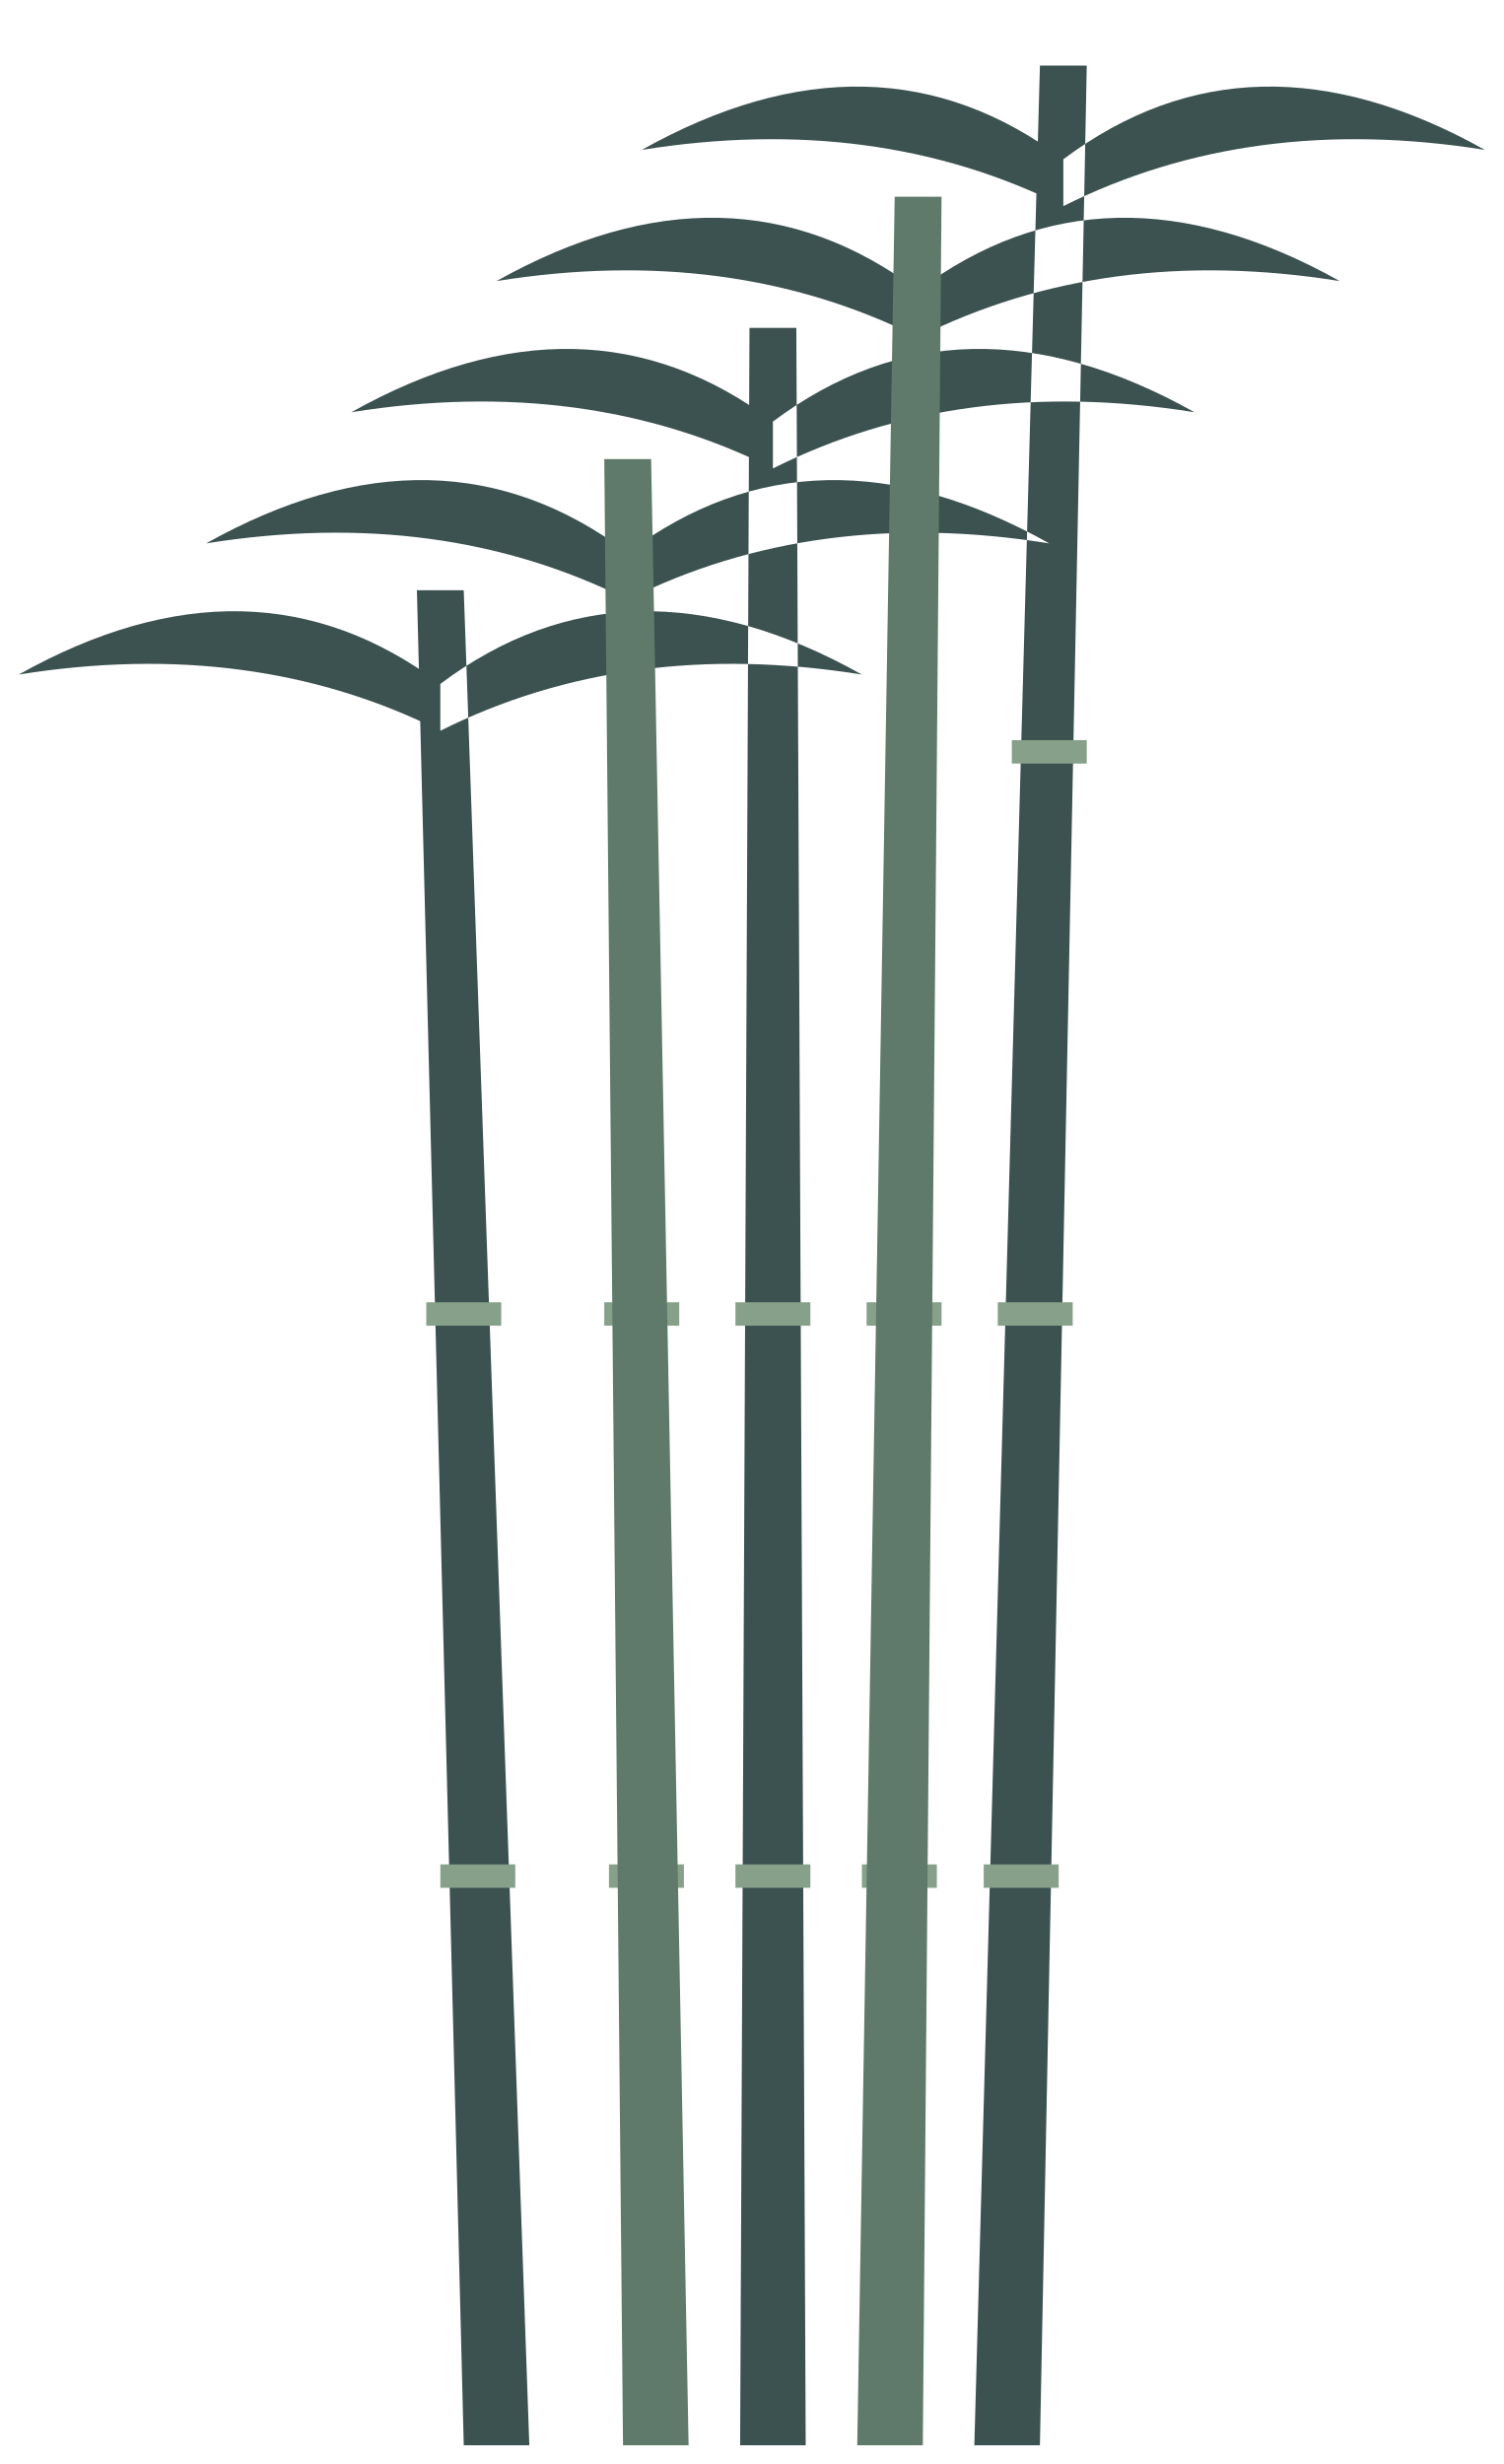
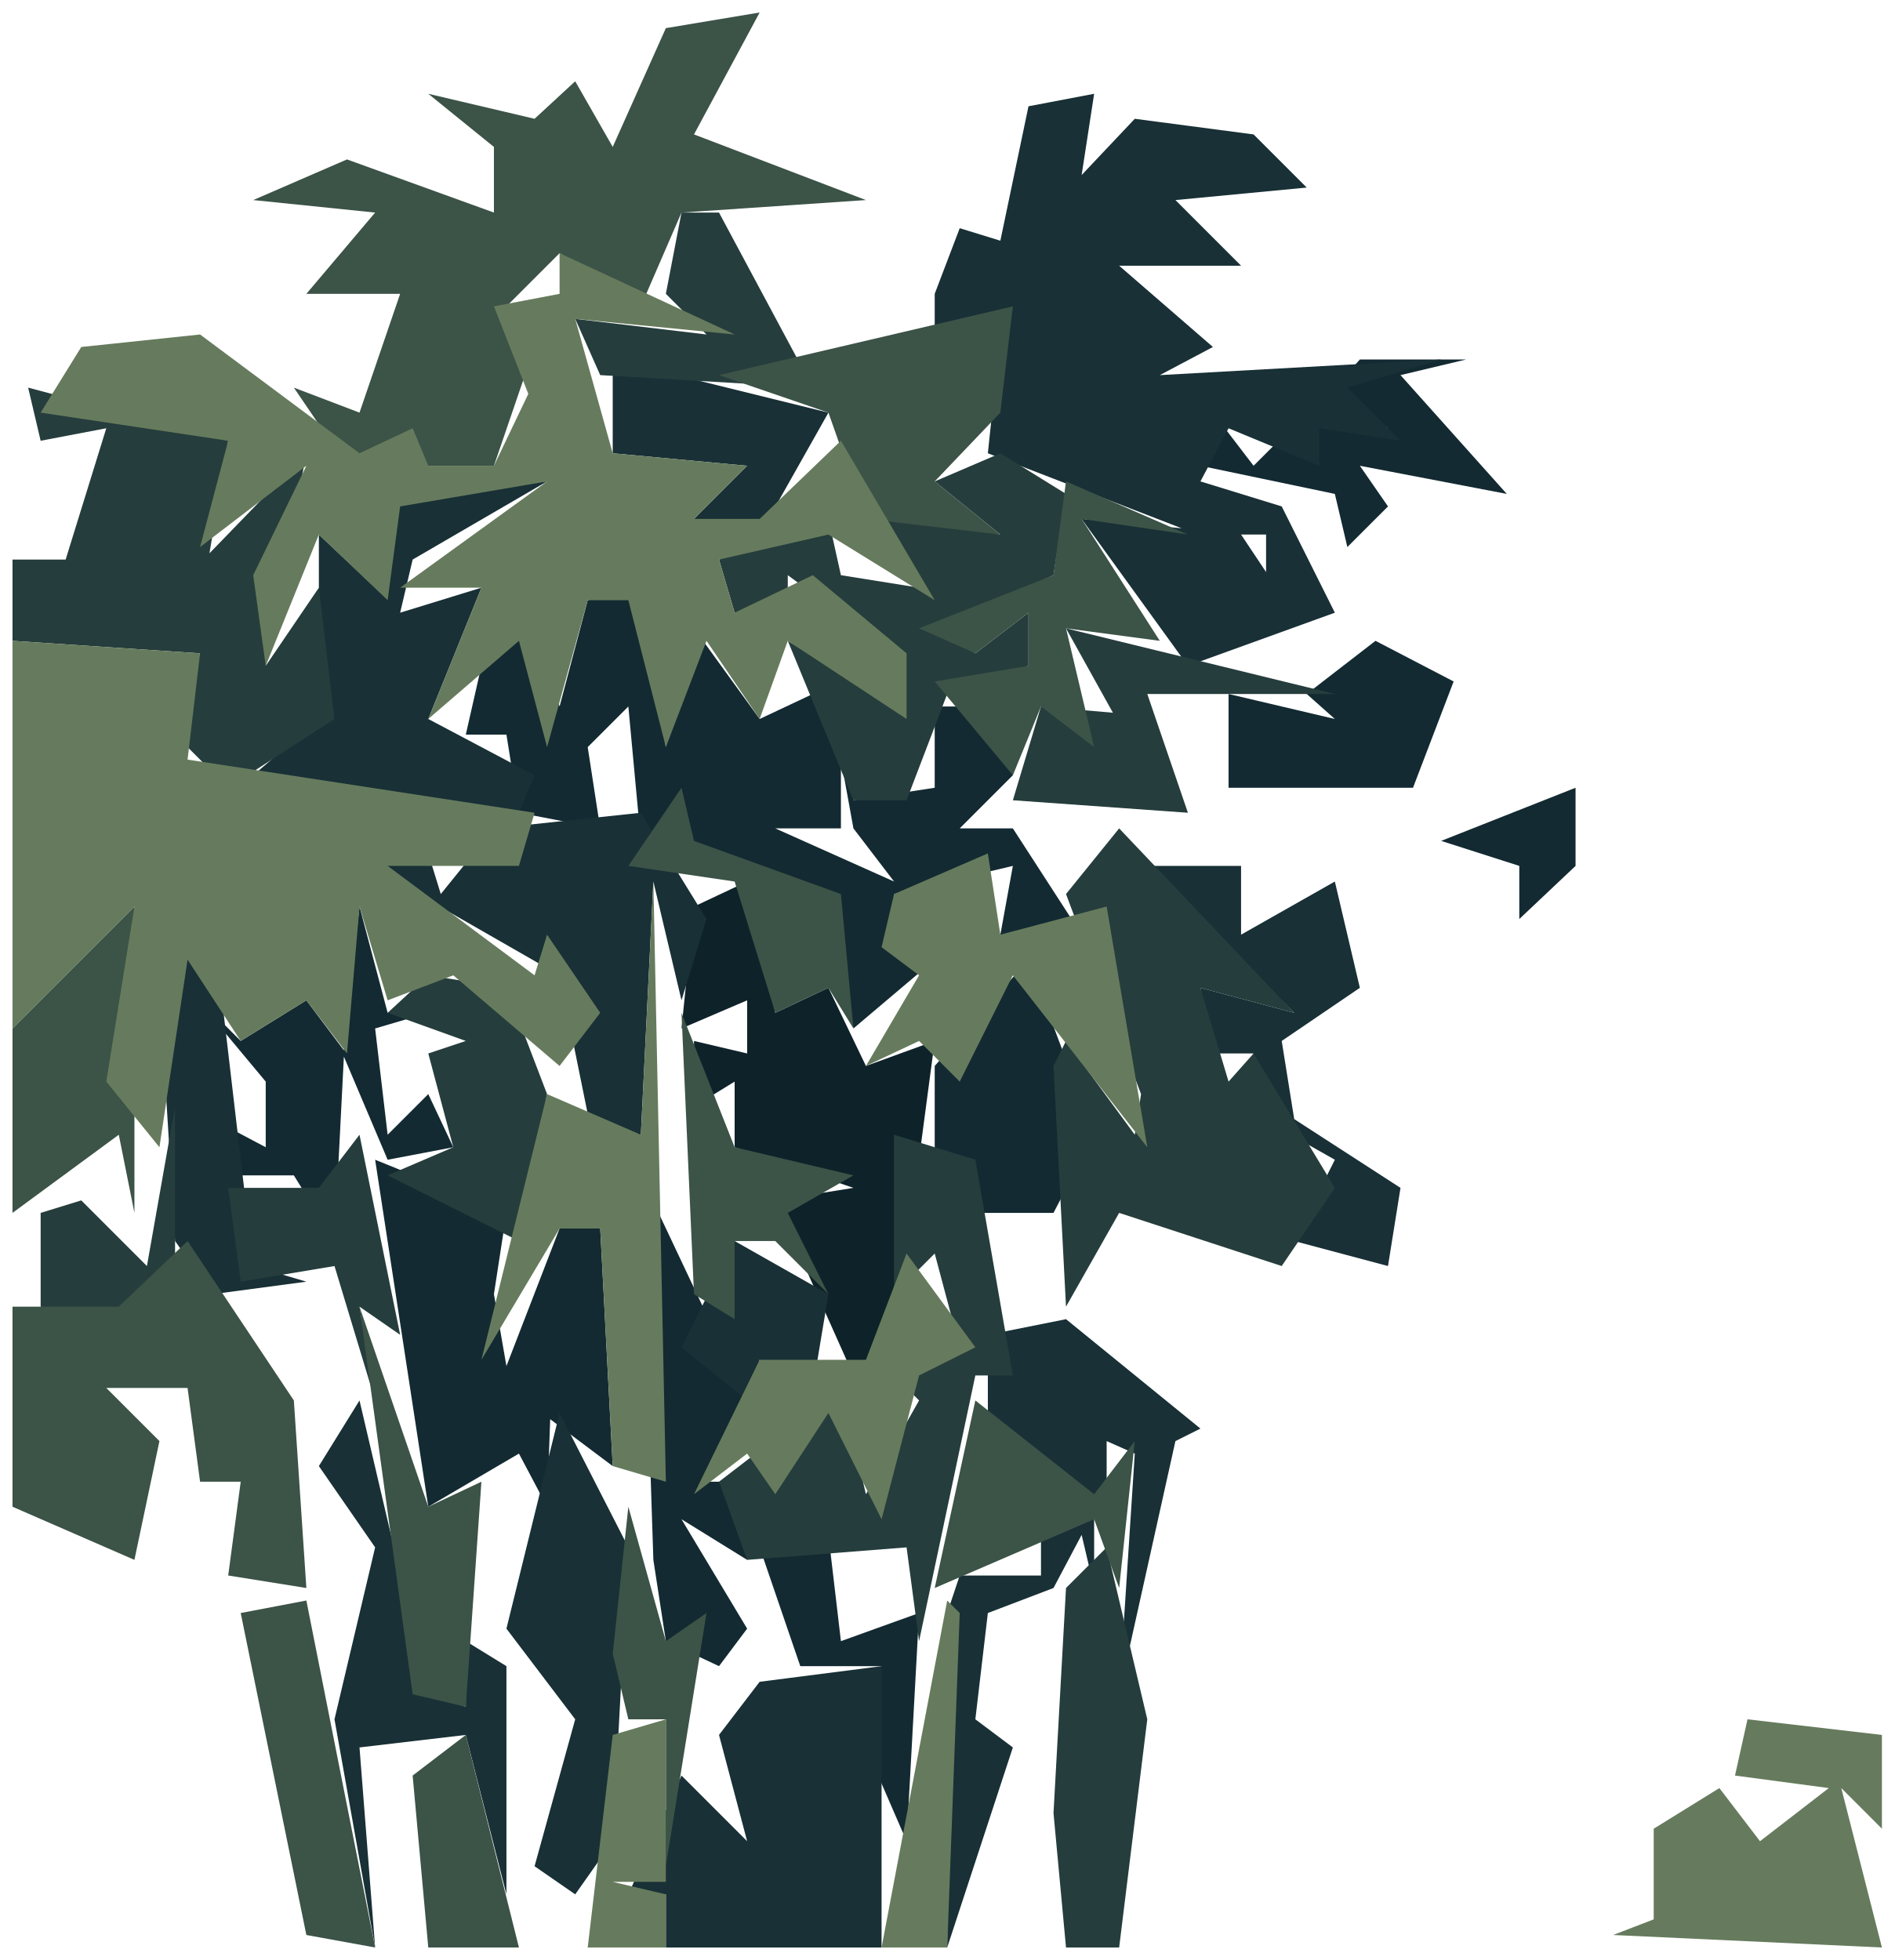
- <svg xmlns="http://www.w3.org/2000/svg" width="321" height="526" viewBox="-21 1365 321 526">
-   <path d="M78 1887 L92 1887 L78 1491 L68 1491 Z M73 1511 Q33 1481 -17 1509 Q33 1501 73 1521 Z M73 1511 Q113 1481 163 1509 Q113 1501 73 1521 Z M113 1483 Q73 1453 23 1481 Q73 1473 113 1493 Z M113 1483 Q153 1453 203 1481 Q153 1473 113 1493 Z M137 1887 L151 1887 L149 1435 L139 1435 Z M144 1455 Q104 1425 54 1453 Q104 1445 144 1465 Z M144 1455 Q184 1425 234 1453 Q184 1445 144 1465 Z M175 1427 Q135 1397 85 1425 Q135 1417 175 1437 Z M175 1427 Q215 1397 265 1425 Q215 1417 175 1437 Z M187 1887 L201 1887 L211 1379 L201 1379 Z M206 1399 Q166 1369 116 1397 Q166 1389 206 1409 Z M206 1399 Q246 1369 296 1397 Q246 1389 206 1409 Z" fill="#3c5250" />
-   <path d="M73 1763 L89 1763 L89 1768 L73 1768 Z M70 1643 L86 1643 L86 1648 L70 1648 Z M109 1763 L125 1763 L125 1768 L109 1768 Z M108 1643 L124 1643 L124 1648 L108 1648 Z M136 1763 L152 1763 L152 1768 L136 1768 Z M136 1643 L152 1643 L152 1648 L136 1648 Z M163 1763 L179 1763 L179 1768 L163 1768 Z M164 1643 L180 1643 L180 1648 L164 1648 Z M189 1763 L205 1763 L205 1768 L189 1768 Z M192 1643 L208 1643 L208 1648 L192 1648 Z M195 1523 L211 1523 L211 1528 L195 1528 Z" fill="#86a08a" />
-   <path d="M112 1887 L126 1887 L118 1463 L108 1463 Z M162 1887 L176 1887 L180 1407 L170 1407 Z" fill="#5f7a6a" />
+ <svg xmlns="http://www.w3.org/2000/svg" width="606" height="627" viewBox="147 6037 606 627">
+   <path d="M386 6319 L395 6361 L412 6353 L424 6378 L446 6370 L433 6468 L420 6477 L395 6421 L420 6417 L382 6404 L382 6383 L369 6391 L369 6370 L386 6374 L386 6357 L365 6366 L369 6327 Z" fill="#0e222a" />
+   <path d="M595 6157 L629 6195 L582 6186 L591 6199 L578 6212 L574 6195 L531 6186 L535 6169 L548 6186 L565 6169 L591 6174 L574 6161 L582 6152 L616 6152 Z M612 6255 L599 6289 L540 6289 L540 6259 L574 6267 L565 6259 L587 6242 Z M633 6331 L633 6314 L608 6306 L651 6289 L651 6314 Z M454 6302 L471 6302 L493 6336 L467 6336 L471 6314 L433 6323 L446 6344 L420 6366 L412 6323 L352 6306 L348 6263 L335 6276 L339 6302 L313 6297 L309 6272 L296 6272 L301 6250 L318 6238 L326 6263 L335 6229 L352 6225 L360 6276 L369 6238 L390 6267 L407 6259 L424 6276 L420 6293 L446 6289 L446 6263 L467 6263 L471 6285 Z M395 6302 L433 6319 L420 6302 L416 6280 L416 6302 Z M484 6425 L450 6425 L446 6404 L446 6378 L476 6344 L497 6400 Z M437 6626 L424 6596 L424 6639 L416 6587 L429 6570 L403 6570 L390 6532 L412 6528 L416 6562 L441 6553 Z M284 6361 L267 6366 L271 6400 L284 6387 L292 6404 L271 6408 L257 6375 L254 6434 L241 6413 L220 6413 L215 6395 L232 6404 L232 6383 L207 6353 L224 6370 L245 6357 L257 6373 L262 6327 L271 6361 Z M309 6425 L305 6451 L309 6474 L326 6430 L339 6430 L343 6506 L323 6491 L322 6519 L313 6502 L284 6519 L267 6408 Z M386 6485 L373 6511 L386 6511 L386 6536 L365 6523 L386 6558 L377 6570 L360 6562 L356 6536 L352 6413 Z" fill="#132a32" />
+   <path d="M548 6080 L565 6097 L523 6101 L544 6122 L505 6122 L535 6148 L518 6157 L608 6152 L578 6161 L595 6178 L569 6174 L569 6186 L540 6174 L531 6191 L557 6199 L574 6233 L527 6250 L493 6203 L525 6206 L463 6182 L467 6144 L446 6152 L446 6131 L454 6110 L467 6114 L476 6071 L497 6067 L493 6093 L510 6075 Z M544 6208 L552 6220 L552 6208 Z M544 6336 L574 6319 L582 6353 L557 6370 L561 6395 L595 6417 L591 6442 L561 6434 L574 6408 L544 6391 L548 6374 L535 6374 L531 6353 L561 6361 L514 6314 L544 6314 Z M412 6451 L407 6481 L390 6472 L386 6485 L365 6468 L382 6434 Z M531 6494 L523 6498 L505 6579 L510 6502 L501 6498 L501 6519 L463 6494 L463 6464 L488 6459 Z M484 6545 L463 6553 L459 6587 L471 6596 L450 6660 L450 6553 L454 6541 L480 6541 L480 6523 L497 6523 L497 6545 L493 6528 Z M429 6570 L429 6660 L360 6660 L360 6643 L348 6643 L365 6605 L386 6626 L377 6592 L390 6575 Z M412 6169 L390 6208 L369 6203 L386 6186 L343 6182 L343 6152 Z M275 6233 L301 6225 L284 6267 L318 6285 L313 6297 L228 6285 L249 6267 L249 6208 L267 6225 L275 6195 L322 6191 L279 6216 Z M373 6331 L365 6357 L356 6319 L352 6400 L339 6413 L326 6349 L258 6310 L284 6310 L288 6323 L305 6302 L352 6297 Z M215 6331 L228 6442 L245 6447 L215 6451 L203 6434 L198 6353 Z M343 6626 L331 6643 L318 6634 L331 6587 L309 6558 L326 6489 L348 6532 Z M296 6583 L296 6562 L309 6570 L309 6643 L296 6592 L262 6596 L267 6660 L254 6587 L267 6532 L249 6506 L262 6485 L284 6579 Z" fill="#183036" />
+   <path d="M484 6221 L446 6238 L459 6246 L476 6233 L476 6250 L450 6259 L437 6293 L420 6293 L399 6242 L433 6263 L433 6246 L399 6221 L399 6233 L382 6233 L377 6216 L412 6203 L416 6221 L441 6225 L424 6199 L467 6208 L446 6191 L467 6182 L488 6195 Z M574 6259 L514 6259 L527 6297 L471 6293 L480 6263 L503 6265 L488 6238 Z M531 6353 L540 6383 L548 6374 L574 6417 L557 6442 L505 6425 L488 6455 L484 6378 L488 6370 L510 6400 L512 6387 L488 6323 L505 6302 L561 6361 Z M459 6408 L471 6477 L459 6477 L441 6562 L437 6532 L386 6536 L377 6511 L416 6481 L424 6515 L441 6485 L433 6477 L454 6468 L446 6438 L433 6451 L433 6400 Z M505 6660 L488 6660 L484 6617 L488 6545 L501 6532 L514 6587 Z M407 6161 L339 6157 L331 6139 L373 6144 L360 6131 L365 6105 L377 6105 Z M220 6178 L214 6214 L245 6182 L232 6250 L249 6225 L254 6267 L220 6289 L203 6272 L211 6246 L151 6242 L151 6216 L168 6216 L181 6174 L160 6178 L156 6161 Z M322 6387 L313 6434 L271 6413 L292 6404 L284 6374 L296 6370 L271 6361 L284 6349 L309 6353 Z M160 6455 L160 6425 L173 6421 L194 6442 L203 6391 L203 6447 L190 6464 Z M275 6464 L262 6455 L267 6485 L254 6442 L224 6447 L220 6417 L249 6417 L262 6400 Z" fill="#263d3d" />
+   <path d="M467 6169 L446 6191 L467 6208 L424 6203 L412 6169 L377 6157 L471 6135 Z M493 6203 L518 6242 L488 6238 L497 6276 L480 6263 L471 6285 L446 6255 L476 6250 L476 6233 L459 6246 L441 6238 L484 6221 L488 6191 L527 6208 Z M369 6306 L416 6323 L420 6366 L412 6353 L395 6361 L382 6319 L348 6314 L365 6289 Z M382 6404 L420 6413 L399 6425 L412 6451 L395 6434 L382 6434 L382 6459 L369 6451 L365 6361 Z M510 6498 L505 6545 L497 6523 L446 6545 L459 6485 L497 6515 Z M373 6553 L360 6634 L360 6587 L348 6587 L343 6566 L348 6519 L360 6562 Z M369 6080 L424 6101 L365 6105 L352 6135 L326 6118 L309 6135 L318 6148 L305 6186 L258 6186 L241 6161 L262 6169 L275 6131 L245 6131 L267 6105 L228 6101 L258 6088 L305 6105 L305 6084 L284 6067 L318 6075 L331 6063 L343 6084 L360 6046 L390 6041 Z M190 6425 L185 6400 L151 6425 L151 6366 L190 6327 Z M207 6481 L181 6481 L198 6498 L190 6536 L151 6519 L151 6455 L185 6455 L207 6434 L241 6485 L245 6545 L220 6541 L224 6511 L211 6511 Z M284 6519 L301 6511 L296 6583 L279 6579 L262 6455 Z M245 6656 L224 6553 L245 6549 L267 6660 Z M284 6660 L279 6605 L296 6592 L313 6660 Z" fill="#3c5347" />
+   <path d="M326 6118 L382 6144 L331 6139 L343 6182 L386 6186 L369 6203 L390 6203 L416 6178 L446 6229 L412 6208 L377 6216 L382 6233 L407 6221 L437 6246 L437 6267 L399 6242 L390 6267 L373 6242 L360 6276 L348 6229 L335 6229 L322 6276 L313 6242 L284 6267 L301 6225 L275 6225 L322 6191 L275 6199 L271 6229 L249 6208 L232 6250 L228 6221 L245 6186 L211 6212 L220 6178 L160 6169 L173 6148 L211 6144 L262 6182 L279 6174 L284 6186 L305 6186 L316 6163 L305 6135 L326 6131 Z M211 6246 L207 6280 L318 6297 L313 6314 L271 6314 L318 6349 L322 6336 L339 6361 L326 6378 L292 6349 L271 6357 L262 6327 L258 6374 L245 6357 L224 6370 L207 6344 L198 6404 L181 6383 L190 6327 L151 6366 L151 6242 Z M501 6327 L514 6404 L471 6349 L454 6383 L441 6370 L424 6378 L441 6349 L429 6340 L433 6323 L463 6310 L467 6336 Z M360 6511 L343 6506 L339 6430 L326 6430 L301 6472 L322 6387 L352 6400 L356 6319 Z M441 6477 L429 6523 L412 6489 L395 6515 L386 6502 L369 6515 L390 6472 L424 6472 L437 6438 L459 6468 Z M749 6622 L736 6609 L749 6660 L663 6656 L676 6651 L676 6622 L697 6609 L710 6626 L732 6609 L702 6605 L706 6587 L749 6592 Z M450 6660 L429 6660 L450 6549 L454 6553 Z M360 6660 L335 6660 L343 6592 L360 6587 L360 6639 L343 6639 L360 6643 Z" fill="#667b5d" />
</svg>
